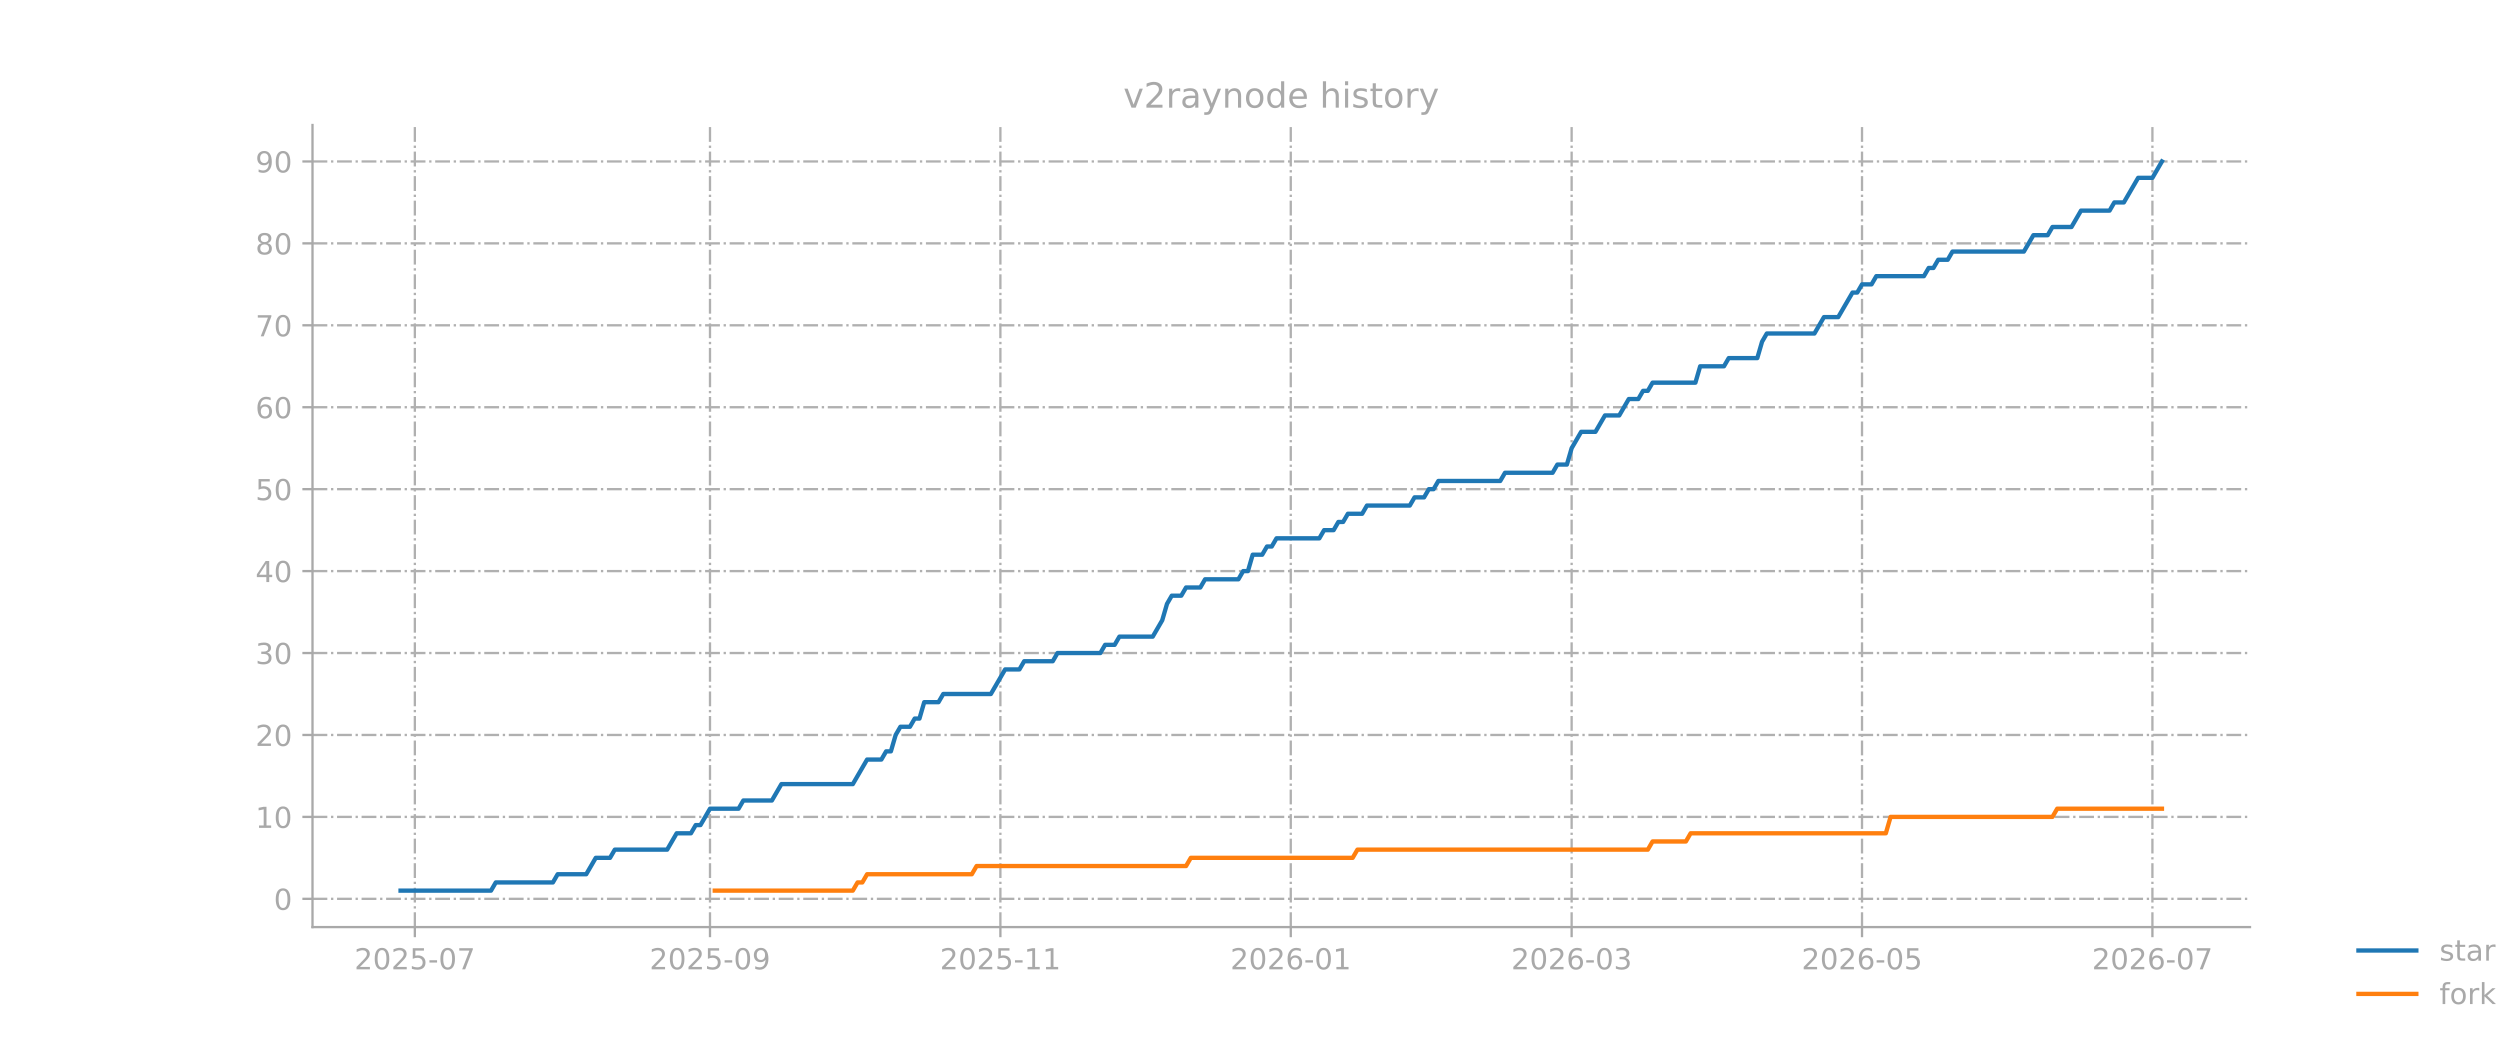
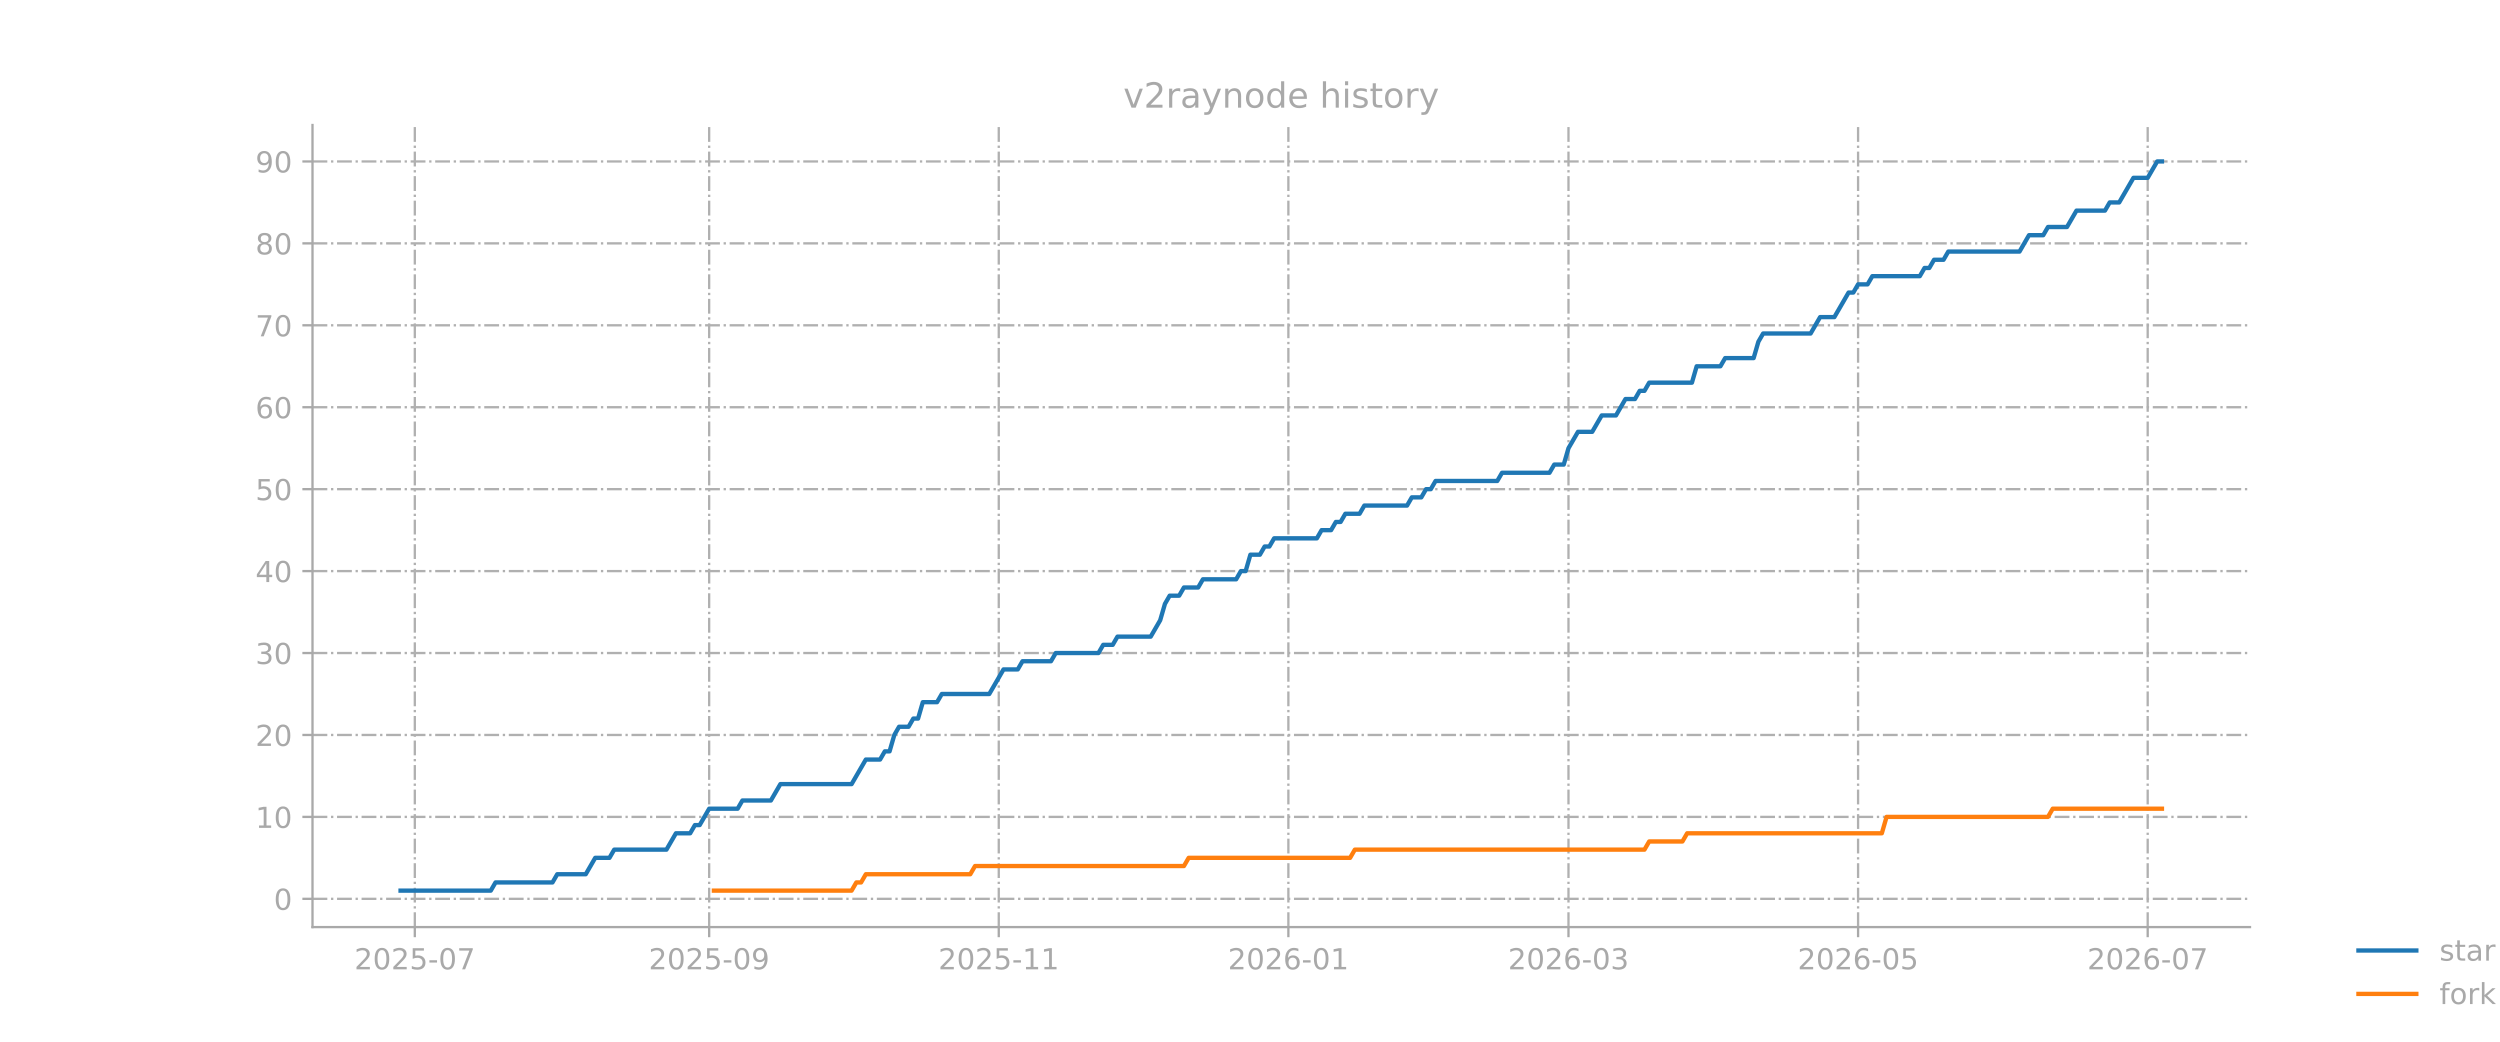
<svg xmlns="http://www.w3.org/2000/svg" xmlns:xlink="http://www.w3.org/1999/xlink" width="864pt" height="360pt" viewBox="0 0 864 360" version="1.1">
  <defs>
    <style type="text/css">*{stroke-linejoin: round; stroke-linecap: butt}</style>
  </defs>
  <g id="figure_1">
    <g id="patch_1">
      <path d="M 0 360  L 864 360  L 864 0  L 0 0  L 0 360  z " style="fill: none; opacity: 0" />
    </g>
    <g id="axes_1">
      <g id="patch_2">
        <path d="M 108 320.4  L 777.6 320.4  L 777.6 43.2  L 108 43.2  L 108 320.4  z " style="fill: none; opacity: 0" />
      </g>
      <g id="matplotlib.axis_1">
        <g id="xtick_1">
          <g id="line2d_1">
-             <path d="M 143.372 320.4  L 143.372 43.2  " clip-path="url(#p00c5640f47)" style="fill: none; stroke-dasharray: 5.12,1.28,0.8,1.28; stroke-dashoffset: 0; stroke: #b0b0b0; stroke-width: 0.8" />
+             <path d="M 143.359 320.4  L 143.359 43.2  " clip-path="url(#p271e83b45e)" style="fill: none; stroke-dasharray: 5.12,1.28,0.8,1.28; stroke-dashoffset: 0; stroke: #b0b0b0; stroke-width: 0.8" />
          </g>
          <g id="line2d_2">
            <defs>
-               <path id="mee9360e795" d="M 0 0  L 0 3.5  " style="stroke: #a9a9a9; stroke-width: 0.8" />
+               <path id="m7d1fbd710b" d="M 0 0  L 0 3.5  " style="stroke: #a9a9a9; stroke-width: 0.8" />
            </defs>
            <g>
-               <use xlink:href="#mee9360e795" x="143.372" y="320.4" style="fill: #a9a9a9; stroke: #a9a9a9; stroke-width: 0.8" />
+               <use xlink:href="#m7d1fbd710b" x="143.359" y="320.4" style="fill: #a9a9a9; stroke: #a9a9a9; stroke-width: 0.8" />
            </g>
          </g>
          <g id="text_1">
-             <g style="fill: #a9a9a9" transform="translate(122.4806 334.9977) scale(0.1 -0.1)">
+             <g style="fill: #a9a9a9" transform="translate(122.4673 334.9977) scale(0.1 -0.1)">
              <defs>
                <path id="DejaVuSans-15" d="M 1228 531  L 3431 531  L 3431 0  L 469 0  L 469 531  Q 828 903 1448 1529  Q 2069 2156 2228 2338  Q 2531 2678 2651 2914  Q 2772 3150 2772 3378  Q 2772 3750 2511 3984  Q 2250 4219 1831 4219  Q 1534 4219 1204 4116  Q 875 4013 500 3803  L 500 4441  Q 881 4594 1212 4672  Q 1544 4750 1819 4750  Q 2544 4750 2975 4387  Q 3406 4025 3406 3419  Q 3406 3131 3298 2873  Q 3191 2616 2906 2266  Q 2828 2175 2409 1742  Q 1991 1309 1228 531  z " transform="scale(0.015625)" />
                <path id="DejaVuSans-13" d="M 2034 4250  Q 1547 4250 1301 3770  Q 1056 3291 1056 2328  Q 1056 1369 1301 889  Q 1547 409 2034 409  Q 2525 409 2770 889  Q 3016 1369 3016 2328  Q 3016 3291 2770 3770  Q 2525 4250 2034 4250  z M 2034 4750  Q 2819 4750 3233 4129  Q 3647 3509 3647 2328  Q 3647 1150 3233 529  Q 2819 -91 2034 -91  Q 1250 -91 836 529  Q 422 1150 422 2328  Q 422 3509 836 4129  Q 1250 4750 2034 4750  z " transform="scale(0.015625)" />
                <path id="DejaVuSans-18" d="M 691 4666  L 3169 4666  L 3169 4134  L 1269 4134  L 1269 2991  Q 1406 3038 1543 3061  Q 1681 3084 1819 3084  Q 2600 3084 3056 2656  Q 3513 2228 3513 1497  Q 3513 744 3044 326  Q 2575 -91 1722 -91  Q 1428 -91 1123 -41  Q 819 9 494 109  L 494 744  Q 775 591 1075 516  Q 1375 441 1709 441  Q 2250 441 2565 725  Q 2881 1009 2881 1497  Q 2881 1984 2565 2268  Q 2250 2553 1709 2553  Q 1456 2553 1204 2497  Q 953 2441 691 2322  L 691 4666  z " transform="scale(0.015625)" />
                <path id="DejaVuSans-10" d="M 313 2009  L 1997 2009  L 1997 1497  L 313 1497  L 313 2009  z " transform="scale(0.015625)" />
                <path id="DejaVuSans-1a" d="M 525 4666  L 3525 4666  L 3525 4397  L 1831 0  L 1172 0  L 2766 4134  L 525 4134  L 525 4666  z " transform="scale(0.015625)" />
              </defs>
              <use xlink:href="#DejaVuSans-15" />
              <use xlink:href="#DejaVuSans-13" transform="translate(63.625 0)" />
              <use xlink:href="#DejaVuSans-15" transform="translate(127.25 0)" />
              <use xlink:href="#DejaVuSans-18" transform="translate(190.875 0)" />
              <use xlink:href="#DejaVuSans-10" transform="translate(254.5 0)" />
              <use xlink:href="#DejaVuSans-13" transform="translate(290.5781 0)" />
              <use xlink:href="#DejaVuSans-1a" transform="translate(354.2031 0)" />
            </g>
          </g>
        </g>
        <g id="xtick_2">
          <g id="line2d_3">
-             <path d="M 245.375 320.4  L 245.375 43.2  " clip-path="url(#p00c5640f47)" style="fill: none; stroke-dasharray: 5.12,1.28,0.8,1.28; stroke-dashoffset: 0; stroke: #b0b0b0; stroke-width: 0.8" />
+             <path d="M 245.087 320.4  L 245.087 43.2  " clip-path="url(#p271e83b45e)" style="fill: none; stroke-dasharray: 5.12,1.28,0.8,1.28; stroke-dashoffset: 0; stroke: #b0b0b0; stroke-width: 0.8" />
          </g>
          <g id="line2d_4">
            <g>
-               <use xlink:href="#mee9360e795" x="245.375" y="320.4" style="fill: #a9a9a9; stroke: #a9a9a9; stroke-width: 0.8" />
+               <use xlink:href="#m7d1fbd710b" x="245.087" y="320.4" style="fill: #a9a9a9; stroke: #a9a9a9; stroke-width: 0.8" />
            </g>
          </g>
          <g id="text_2">
-             <g style="fill: #a9a9a9" transform="translate(224.4835 334.9977) scale(0.1 -0.1)">
+             <g style="fill: #a9a9a9" transform="translate(224.1953 334.9977) scale(0.1 -0.1)">
              <defs>
                <path id="DejaVuSans-1c" d="M 703 97  L 703 672  Q 941 559 1184 500  Q 1428 441 1663 441  Q 2288 441 2617 861  Q 2947 1281 2994 2138  Q 2813 1869 2534 1725  Q 2256 1581 1919 1581  Q 1219 1581 811 2004  Q 403 2428 403 3163  Q 403 3881 828 4315  Q 1253 4750 1959 4750  Q 2769 4750 3195 4129  Q 3622 3509 3622 2328  Q 3622 1225 3098 567  Q 2575 -91 1691 -91  Q 1453 -91 1209 -44  Q 966 3 703 97  z M 1959 2075  Q 2384 2075 2632 2365  Q 2881 2656 2881 3163  Q 2881 3666 2632 3958  Q 2384 4250 1959 4250  Q 1534 4250 1286 3958  Q 1038 3666 1038 3163  Q 1038 2656 1286 2365  Q 1534 2075 1959 2075  z " transform="scale(0.015625)" />
              </defs>
              <use xlink:href="#DejaVuSans-15" />
              <use xlink:href="#DejaVuSans-13" transform="translate(63.625 0)" />
              <use xlink:href="#DejaVuSans-15" transform="translate(127.25 0)" />
              <use xlink:href="#DejaVuSans-18" transform="translate(190.875 0)" />
              <use xlink:href="#DejaVuSans-10" transform="translate(254.5 0)" />
              <use xlink:href="#DejaVuSans-13" transform="translate(290.5781 0)" />
              <use xlink:href="#DejaVuSans-1c" transform="translate(354.2031 0)" />
            </g>
          </g>
        </g>
        <g id="xtick_3">
          <g id="line2d_5">
-             <path d="M 345.733 320.4  L 345.733 43.2  " clip-path="url(#p00c5640f47)" style="fill: none; stroke-dasharray: 5.12,1.28,0.8,1.28; stroke-dashoffset: 0; stroke: #b0b0b0; stroke-width: 0.8" />
+             <path d="M 345.174 320.4  L 345.174 43.2  " clip-path="url(#p271e83b45e)" style="fill: none; stroke-dasharray: 5.12,1.28,0.8,1.28; stroke-dashoffset: 0; stroke: #b0b0b0; stroke-width: 0.8" />
          </g>
          <g id="line2d_6">
            <g>
-               <use xlink:href="#mee9360e795" x="345.733" y="320.4" style="fill: #a9a9a9; stroke: #a9a9a9; stroke-width: 0.8" />
+               <use xlink:href="#m7d1fbd710b" x="345.174" y="320.4" style="fill: #a9a9a9; stroke: #a9a9a9; stroke-width: 0.8" />
            </g>
          </g>
          <g id="text_3">
-             <g style="fill: #a9a9a9" transform="translate(324.8413 334.9977) scale(0.1 -0.1)">
+             <g style="fill: #a9a9a9" transform="translate(324.2825 334.9977) scale(0.1 -0.1)">
              <defs>
                <path id="DejaVuSans-14" d="M 794 531  L 1825 531  L 1825 4091  L 703 3866  L 703 4441  L 1819 4666  L 2450 4666  L 2450 531  L 3481 531  L 3481 0  L 794 0  L 794 531  z " transform="scale(0.015625)" />
              </defs>
              <use xlink:href="#DejaVuSans-15" />
              <use xlink:href="#DejaVuSans-13" transform="translate(63.625 0)" />
              <use xlink:href="#DejaVuSans-15" transform="translate(127.25 0)" />
              <use xlink:href="#DejaVuSans-18" transform="translate(190.875 0)" />
              <use xlink:href="#DejaVuSans-10" transform="translate(254.5 0)" />
              <use xlink:href="#DejaVuSans-14" transform="translate(290.5781 0)" />
              <use xlink:href="#DejaVuSans-14" transform="translate(354.2031 0)" />
            </g>
          </g>
        </g>
        <g id="xtick_4">
          <g id="line2d_7">
-             <path d="M 446.09 320.4  L 446.09 43.2  " clip-path="url(#p00c5640f47)" style="fill: none; stroke-dasharray: 5.12,1.28,0.8,1.28; stroke-dashoffset: 0; stroke: #b0b0b0; stroke-width: 0.8" />
+             <path d="M 445.261 320.4  L 445.261 43.2  " clip-path="url(#p271e83b45e)" style="fill: none; stroke-dasharray: 5.12,1.28,0.8,1.28; stroke-dashoffset: 0; stroke: #b0b0b0; stroke-width: 0.8" />
          </g>
          <g id="line2d_8">
            <g>
-               <use xlink:href="#mee9360e795" x="446.09" y="320.4" style="fill: #a9a9a9; stroke: #a9a9a9; stroke-width: 0.8" />
+               <use xlink:href="#m7d1fbd710b" x="445.261" y="320.4" style="fill: #a9a9a9; stroke: #a9a9a9; stroke-width: 0.8" />
            </g>
          </g>
          <g id="text_4">
-             <g style="fill: #a9a9a9" transform="translate(425.199 334.9977) scale(0.1 -0.1)">
+             <g style="fill: #a9a9a9" transform="translate(424.3698 334.9977) scale(0.1 -0.1)">
              <defs>
                <path id="DejaVuSans-19" d="M 2113 2584  Q 1688 2584 1439 2293  Q 1191 2003 1191 1497  Q 1191 994 1439 701  Q 1688 409 2113 409  Q 2538 409 2786 701  Q 3034 994 3034 1497  Q 3034 2003 2786 2293  Q 2538 2584 2113 2584  z M 3366 4563  L 3366 3988  Q 3128 4100 2886 4159  Q 2644 4219 2406 4219  Q 1781 4219 1451 3797  Q 1122 3375 1075 2522  Q 1259 2794 1537 2939  Q 1816 3084 2150 3084  Q 2853 3084 3261 2657  Q 3669 2231 3669 1497  Q 3669 778 3244 343  Q 2819 -91 2113 -91  Q 1303 -91 875 529  Q 447 1150 447 2328  Q 447 3434 972 4092  Q 1497 4750 2381 4750  Q 2619 4750 2861 4703  Q 3103 4656 3366 4563  z " transform="scale(0.015625)" />
              </defs>
              <use xlink:href="#DejaVuSans-15" />
              <use xlink:href="#DejaVuSans-13" transform="translate(63.625 0)" />
              <use xlink:href="#DejaVuSans-15" transform="translate(127.25 0)" />
              <use xlink:href="#DejaVuSans-19" transform="translate(190.875 0)" />
              <use xlink:href="#DejaVuSans-10" transform="translate(254.5 0)" />
              <use xlink:href="#DejaVuSans-13" transform="translate(290.5781 0)" />
              <use xlink:href="#DejaVuSans-14" transform="translate(354.2031 0)" />
            </g>
          </g>
        </g>
        <g id="xtick_5">
          <g id="line2d_9">
-             <path d="M 543.158 320.4  L 543.158 43.2  " clip-path="url(#p00c5640f47)" style="fill: none; stroke-dasharray: 5.12,1.28,0.8,1.28; stroke-dashoffset: 0; stroke: #b0b0b0; stroke-width: 0.8" />
+             <path d="M 542.067 320.4  L 542.067 43.2  " clip-path="url(#p271e83b45e)" style="fill: none; stroke-dasharray: 5.12,1.28,0.8,1.28; stroke-dashoffset: 0; stroke: #b0b0b0; stroke-width: 0.8" />
          </g>
          <g id="line2d_10">
            <g>
-               <use xlink:href="#mee9360e795" x="543.158" y="320.4" style="fill: #a9a9a9; stroke: #a9a9a9; stroke-width: 0.8" />
+               <use xlink:href="#m7d1fbd710b" x="542.067" y="320.4" style="fill: #a9a9a9; stroke: #a9a9a9; stroke-width: 0.8" />
            </g>
          </g>
          <g id="text_5">
-             <g style="fill: #a9a9a9" transform="translate(522.2663 334.9977) scale(0.1 -0.1)">
+             <g style="fill: #a9a9a9" transform="translate(521.1754 334.9977) scale(0.1 -0.1)">
              <defs>
                <path id="DejaVuSans-16" d="M 2597 2516  Q 3050 2419 3304 2112  Q 3559 1806 3559 1356  Q 3559 666 3084 287  Q 2609 -91 1734 -91  Q 1441 -91 1130 -33  Q 819 25 488 141  L 488 750  Q 750 597 1062 519  Q 1375 441 1716 441  Q 2309 441 2620 675  Q 2931 909 2931 1356  Q 2931 1769 2642 2001  Q 2353 2234 1838 2234  L 1294 2234  L 1294 2753  L 1863 2753  Q 2328 2753 2575 2939  Q 2822 3125 2822 3475  Q 2822 3834 2567 4026  Q 2313 4219 1838 4219  Q 1578 4219 1281 4162  Q 984 4106 628 3988  L 628 4550  Q 988 4650 1302 4700  Q 1616 4750 1894 4750  Q 2613 4750 3031 4423  Q 3450 4097 3450 3541  Q 3450 3153 3228 2886  Q 3006 2619 2597 2516  z " transform="scale(0.015625)" />
              </defs>
              <use xlink:href="#DejaVuSans-15" />
              <use xlink:href="#DejaVuSans-13" transform="translate(63.625 0)" />
              <use xlink:href="#DejaVuSans-15" transform="translate(127.25 0)" />
              <use xlink:href="#DejaVuSans-19" transform="translate(190.875 0)" />
              <use xlink:href="#DejaVuSans-10" transform="translate(254.5 0)" />
              <use xlink:href="#DejaVuSans-13" transform="translate(290.5781 0)" />
              <use xlink:href="#DejaVuSans-16" transform="translate(354.2031 0)" />
            </g>
          </g>
        </g>
        <g id="xtick_6">
          <g id="line2d_11">
-             <path d="M 643.515 320.4  L 643.515 43.2  " clip-path="url(#p00c5640f47)" style="fill: none; stroke-dasharray: 5.12,1.28,0.8,1.28; stroke-dashoffset: 0; stroke: #b0b0b0; stroke-width: 0.8" />
+             <path d="M 642.154 320.4  L 642.154 43.2  " clip-path="url(#p271e83b45e)" style="fill: none; stroke-dasharray: 5.12,1.28,0.8,1.28; stroke-dashoffset: 0; stroke: #b0b0b0; stroke-width: 0.8" />
          </g>
          <g id="line2d_12">
            <g>
-               <use xlink:href="#mee9360e795" x="643.515" y="320.4" style="fill: #a9a9a9; stroke: #a9a9a9; stroke-width: 0.8" />
+               <use xlink:href="#m7d1fbd710b" x="642.154" y="320.4" style="fill: #a9a9a9; stroke: #a9a9a9; stroke-width: 0.8" />
            </g>
          </g>
          <g id="text_6">
-             <g style="fill: #a9a9a9" transform="translate(622.6241 334.9977) scale(0.1 -0.1)">
+             <g style="fill: #a9a9a9" transform="translate(621.2627 334.9977) scale(0.1 -0.1)">
              <use xlink:href="#DejaVuSans-15" />
              <use xlink:href="#DejaVuSans-13" transform="translate(63.625 0)" />
              <use xlink:href="#DejaVuSans-15" transform="translate(127.25 0)" />
              <use xlink:href="#DejaVuSans-19" transform="translate(190.875 0)" />
              <use xlink:href="#DejaVuSans-10" transform="translate(254.5 0)" />
              <use xlink:href="#DejaVuSans-13" transform="translate(290.5781 0)" />
              <use xlink:href="#DejaVuSans-18" transform="translate(354.2031 0)" />
            </g>
          </g>
        </g>
        <g id="xtick_7">
          <g id="line2d_13">
-             <path d="M 743.873 320.4  L 743.873 43.2  " clip-path="url(#p00c5640f47)" style="fill: none; stroke-dasharray: 5.12,1.28,0.8,1.28; stroke-dashoffset: 0; stroke: #b0b0b0; stroke-width: 0.8" />
+             <path d="M 742.241 320.4  L 742.241 43.2  " clip-path="url(#p271e83b45e)" style="fill: none; stroke-dasharray: 5.12,1.28,0.8,1.28; stroke-dashoffset: 0; stroke: #b0b0b0; stroke-width: 0.8" />
          </g>
          <g id="line2d_14">
            <g>
-               <use xlink:href="#mee9360e795" x="743.873" y="320.4" style="fill: #a9a9a9; stroke: #a9a9a9; stroke-width: 0.8" />
+               <use xlink:href="#m7d1fbd710b" x="742.241" y="320.4" style="fill: #a9a9a9; stroke: #a9a9a9; stroke-width: 0.8" />
            </g>
          </g>
          <g id="text_7">
-             <g style="fill: #a9a9a9" transform="translate(722.9818 334.9977) scale(0.1 -0.1)">
+             <g style="fill: #a9a9a9" transform="translate(721.3499 334.9977) scale(0.1 -0.1)">
              <use xlink:href="#DejaVuSans-15" />
              <use xlink:href="#DejaVuSans-13" transform="translate(63.625 0)" />
              <use xlink:href="#DejaVuSans-15" transform="translate(127.25 0)" />
              <use xlink:href="#DejaVuSans-19" transform="translate(190.875 0)" />
              <use xlink:href="#DejaVuSans-10" transform="translate(254.5 0)" />
              <use xlink:href="#DejaVuSans-13" transform="translate(290.5781 0)" />
              <use xlink:href="#DejaVuSans-1a" transform="translate(354.2031 0)" />
            </g>
          </g>
        </g>
      </g>
      <g id="matplotlib.axis_2">
        <g id="ytick_1">
          <g id="line2d_15">
-             <path d="M 108 310.631  L 777.6 310.631  " clip-path="url(#p00c5640f47)" style="fill: none; stroke-dasharray: 5.12,1.28,0.8,1.28; stroke-dashoffset: 0; stroke: #b0b0b0; stroke-width: 0.8" />
+             <path d="M 108 310.631  L 777.6 310.631  " clip-path="url(#p271e83b45e)" style="fill: none; stroke-dasharray: 5.12,1.28,0.8,1.28; stroke-dashoffset: 0; stroke: #b0b0b0; stroke-width: 0.8" />
          </g>
          <g id="line2d_16">
            <defs>
-               <path id="mce34201a69" d="M 0 0  L -3.5 0  " style="stroke: #a9a9a9; stroke-width: 0.8" />
+               <path id="mff128dea91" d="M 0 0  L -3.5 0  " style="stroke: #a9a9a9; stroke-width: 0.8" />
            </defs>
            <g>
-               <use xlink:href="#mce34201a69" x="108" y="310.631" style="fill: #a9a9a9; stroke: #a9a9a9; stroke-width: 0.8" />
+               <use xlink:href="#mff128dea91" x="108" y="310.631" style="fill: #a9a9a9; stroke: #a9a9a9; stroke-width: 0.8" />
            </g>
          </g>
          <g id="text_8">
            <g style="fill: #a9a9a9" transform="translate(94.6375 314.4303) scale(0.1 -0.1)">
              <use xlink:href="#DejaVuSans-13" />
            </g>
          </g>
        </g>
        <g id="ytick_2">
          <g id="line2d_17">
-             <path d="M 108 282.317  L 777.6 282.317  " clip-path="url(#p00c5640f47)" style="fill: none; stroke-dasharray: 5.12,1.28,0.8,1.28; stroke-dashoffset: 0; stroke: #b0b0b0; stroke-width: 0.8" />
+             <path d="M 108 282.317  L 777.6 282.317  " clip-path="url(#p271e83b45e)" style="fill: none; stroke-dasharray: 5.12,1.28,0.8,1.28; stroke-dashoffset: 0; stroke: #b0b0b0; stroke-width: 0.8" />
          </g>
          <g id="line2d_18">
            <g>
-               <use xlink:href="#mce34201a69" x="108" y="282.317" style="fill: #a9a9a9; stroke: #a9a9a9; stroke-width: 0.8" />
+               <use xlink:href="#mff128dea91" x="108" y="282.317" style="fill: #a9a9a9; stroke: #a9a9a9; stroke-width: 0.8" />
            </g>
          </g>
          <g id="text_9">
            <g style="fill: #a9a9a9" transform="translate(88.275 286.1157) scale(0.1 -0.1)">
              <use xlink:href="#DejaVuSans-14" />
              <use xlink:href="#DejaVuSans-13" transform="translate(63.625 0)" />
            </g>
          </g>
        </g>
        <g id="ytick_3">
          <g id="line2d_19">
-             <path d="M 108 254.002  L 777.6 254.002  " clip-path="url(#p00c5640f47)" style="fill: none; stroke-dasharray: 5.12,1.28,0.8,1.28; stroke-dashoffset: 0; stroke: #b0b0b0; stroke-width: 0.8" />
+             <path d="M 108 254.002  L 777.6 254.002  " clip-path="url(#p271e83b45e)" style="fill: none; stroke-dasharray: 5.12,1.28,0.8,1.28; stroke-dashoffset: 0; stroke: #b0b0b0; stroke-width: 0.8" />
          </g>
          <g id="line2d_20">
            <g>
-               <use xlink:href="#mce34201a69" x="108" y="254.002" style="fill: #a9a9a9; stroke: #a9a9a9; stroke-width: 0.8" />
+               <use xlink:href="#mff128dea91" x="108" y="254.002" style="fill: #a9a9a9; stroke: #a9a9a9; stroke-width: 0.8" />
            </g>
          </g>
          <g id="text_10">
            <g style="fill: #a9a9a9" transform="translate(88.275 257.8011) scale(0.1 -0.1)">
              <use xlink:href="#DejaVuSans-15" />
              <use xlink:href="#DejaVuSans-13" transform="translate(63.625 0)" />
            </g>
          </g>
        </g>
        <g id="ytick_4">
          <g id="line2d_21">
-             <path d="M 108 225.688  L 777.6 225.688  " clip-path="url(#p00c5640f47)" style="fill: none; stroke-dasharray: 5.12,1.28,0.8,1.28; stroke-dashoffset: 0; stroke: #b0b0b0; stroke-width: 0.8" />
+             <path d="M 108 225.688  L 777.6 225.688  " clip-path="url(#p271e83b45e)" style="fill: none; stroke-dasharray: 5.12,1.28,0.8,1.28; stroke-dashoffset: 0; stroke: #b0b0b0; stroke-width: 0.8" />
          </g>
          <g id="line2d_22">
            <g>
-               <use xlink:href="#mce34201a69" x="108" y="225.688" style="fill: #a9a9a9; stroke: #a9a9a9; stroke-width: 0.8" />
+               <use xlink:href="#mff128dea91" x="108" y="225.688" style="fill: #a9a9a9; stroke: #a9a9a9; stroke-width: 0.8" />
            </g>
          </g>
          <g id="text_11">
            <g style="fill: #a9a9a9" transform="translate(88.275 229.4865) scale(0.1 -0.1)">
              <use xlink:href="#DejaVuSans-16" />
              <use xlink:href="#DejaVuSans-13" transform="translate(63.625 0)" />
            </g>
          </g>
        </g>
        <g id="ytick_5">
          <g id="line2d_23">
-             <path d="M 108 197.373  L 777.6 197.373  " clip-path="url(#p00c5640f47)" style="fill: none; stroke-dasharray: 5.12,1.28,0.8,1.28; stroke-dashoffset: 0; stroke: #b0b0b0; stroke-width: 0.8" />
+             <path d="M 108 197.373  L 777.6 197.373  " clip-path="url(#p271e83b45e)" style="fill: none; stroke-dasharray: 5.12,1.28,0.8,1.28; stroke-dashoffset: 0; stroke: #b0b0b0; stroke-width: 0.8" />
          </g>
          <g id="line2d_24">
            <g>
-               <use xlink:href="#mce34201a69" x="108" y="197.373" style="fill: #a9a9a9; stroke: #a9a9a9; stroke-width: 0.8" />
+               <use xlink:href="#mff128dea91" x="108" y="197.373" style="fill: #a9a9a9; stroke: #a9a9a9; stroke-width: 0.8" />
            </g>
          </g>
          <g id="text_12">
            <g style="fill: #a9a9a9" transform="translate(88.275 201.1719) scale(0.1 -0.1)">
              <defs>
                <path id="DejaVuSans-17" d="M 2419 4116  L 825 1625  L 2419 1625  L 2419 4116  z M 2253 4666  L 3047 4666  L 3047 1625  L 3713 1625  L 3713 1100  L 3047 1100  L 3047 0  L 2419 0  L 2419 1100  L 313 1100  L 313 1709  L 2253 4666  z " transform="scale(0.015625)" />
              </defs>
              <use xlink:href="#DejaVuSans-17" />
              <use xlink:href="#DejaVuSans-13" transform="translate(63.625 0)" />
            </g>
          </g>
        </g>
        <g id="ytick_6">
          <g id="line2d_25">
-             <path d="M 108 169.058  L 777.6 169.058  " clip-path="url(#p00c5640f47)" style="fill: none; stroke-dasharray: 5.12,1.28,0.8,1.28; stroke-dashoffset: 0; stroke: #b0b0b0; stroke-width: 0.8" />
+             <path d="M 108 169.058  L 777.6 169.058  " clip-path="url(#p271e83b45e)" style="fill: none; stroke-dasharray: 5.12,1.28,0.8,1.28; stroke-dashoffset: 0; stroke: #b0b0b0; stroke-width: 0.8" />
          </g>
          <g id="line2d_26">
            <g>
-               <use xlink:href="#mce34201a69" x="108" y="169.058" style="fill: #a9a9a9; stroke: #a9a9a9; stroke-width: 0.8" />
+               <use xlink:href="#mff128dea91" x="108" y="169.058" style="fill: #a9a9a9; stroke: #a9a9a9; stroke-width: 0.8" />
            </g>
          </g>
          <g id="text_13">
            <g style="fill: #a9a9a9" transform="translate(88.275 172.8573) scale(0.1 -0.1)">
              <use xlink:href="#DejaVuSans-18" />
              <use xlink:href="#DejaVuSans-13" transform="translate(63.625 0)" />
            </g>
          </g>
        </g>
        <g id="ytick_7">
          <g id="line2d_27">
-             <path d="M 108 140.744  L 777.6 140.744  " clip-path="url(#p00c5640f47)" style="fill: none; stroke-dasharray: 5.12,1.28,0.8,1.28; stroke-dashoffset: 0; stroke: #b0b0b0; stroke-width: 0.8" />
+             <path d="M 108 140.744  L 777.6 140.744  " clip-path="url(#p271e83b45e)" style="fill: none; stroke-dasharray: 5.12,1.28,0.8,1.28; stroke-dashoffset: 0; stroke: #b0b0b0; stroke-width: 0.8" />
          </g>
          <g id="line2d_28">
            <g>
-               <use xlink:href="#mce34201a69" x="108" y="140.744" style="fill: #a9a9a9; stroke: #a9a9a9; stroke-width: 0.8" />
+               <use xlink:href="#mff128dea91" x="108" y="140.744" style="fill: #a9a9a9; stroke: #a9a9a9; stroke-width: 0.8" />
            </g>
          </g>
          <g id="text_14">
            <g style="fill: #a9a9a9" transform="translate(88.275 144.5426) scale(0.1 -0.1)">
              <use xlink:href="#DejaVuSans-19" />
              <use xlink:href="#DejaVuSans-13" transform="translate(63.625 0)" />
            </g>
          </g>
        </g>
        <g id="ytick_8">
          <g id="line2d_29">
-             <path d="M 108 112.429  L 777.6 112.429  " clip-path="url(#p00c5640f47)" style="fill: none; stroke-dasharray: 5.12,1.28,0.8,1.28; stroke-dashoffset: 0; stroke: #b0b0b0; stroke-width: 0.8" />
+             <path d="M 108 112.429  L 777.6 112.429  " clip-path="url(#p271e83b45e)" style="fill: none; stroke-dasharray: 5.12,1.28,0.8,1.28; stroke-dashoffset: 0; stroke: #b0b0b0; stroke-width: 0.8" />
          </g>
          <g id="line2d_30">
            <g>
-               <use xlink:href="#mce34201a69" x="108" y="112.429" style="fill: #a9a9a9; stroke: #a9a9a9; stroke-width: 0.8" />
+               <use xlink:href="#mff128dea91" x="108" y="112.429" style="fill: #a9a9a9; stroke: #a9a9a9; stroke-width: 0.8" />
            </g>
          </g>
          <g id="text_15">
            <g style="fill: #a9a9a9" transform="translate(88.275 116.228) scale(0.1 -0.1)">
              <use xlink:href="#DejaVuSans-1a" />
              <use xlink:href="#DejaVuSans-13" transform="translate(63.625 0)" />
            </g>
          </g>
        </g>
        <g id="ytick_9">
          <g id="line2d_31">
-             <path d="M 108 84.115  L 777.6 84.115  " clip-path="url(#p00c5640f47)" style="fill: none; stroke-dasharray: 5.12,1.28,0.8,1.28; stroke-dashoffset: 0; stroke: #b0b0b0; stroke-width: 0.8" />
+             <path d="M 108 84.115  L 777.6 84.115  " clip-path="url(#p271e83b45e)" style="fill: none; stroke-dasharray: 5.12,1.28,0.8,1.28; stroke-dashoffset: 0; stroke: #b0b0b0; stroke-width: 0.8" />
          </g>
          <g id="line2d_32">
            <g>
-               <use xlink:href="#mce34201a69" x="108" y="84.115" style="fill: #a9a9a9; stroke: #a9a9a9; stroke-width: 0.8" />
+               <use xlink:href="#mff128dea91" x="108" y="84.115" style="fill: #a9a9a9; stroke: #a9a9a9; stroke-width: 0.8" />
            </g>
          </g>
          <g id="text_16">
            <g style="fill: #a9a9a9" transform="translate(88.275 87.91344) scale(0.1 -0.1)">
              <defs>
                <path id="DejaVuSans-1b" d="M 2034 2216  Q 1584 2216 1326 1975  Q 1069 1734 1069 1313  Q 1069 891 1326 650  Q 1584 409 2034 409  Q 2484 409 2743 651  Q 3003 894 3003 1313  Q 3003 1734 2745 1975  Q 2488 2216 2034 2216  z M 1403 2484  Q 997 2584 770 2862  Q 544 3141 544 3541  Q 544 4100 942 4425  Q 1341 4750 2034 4750  Q 2731 4750 3128 4425  Q 3525 4100 3525 3541  Q 3525 3141 3298 2862  Q 3072 2584 2669 2484  Q 3125 2378 3379 2068  Q 3634 1759 3634 1313  Q 3634 634 3220 271  Q 2806 -91 2034 -91  Q 1263 -91 848 271  Q 434 634 434 1313  Q 434 1759 690 2068  Q 947 2378 1403 2484  z M 1172 3481  Q 1172 3119 1398 2916  Q 1625 2713 2034 2713  Q 2441 2713 2670 2916  Q 2900 3119 2900 3481  Q 2900 3844 2670 4047  Q 2441 4250 2034 4250  Q 1625 4250 1398 4047  Q 1172 3844 1172 3481  z " transform="scale(0.015625)" />
              </defs>
              <use xlink:href="#DejaVuSans-1b" />
              <use xlink:href="#DejaVuSans-13" transform="translate(63.625 0)" />
            </g>
          </g>
        </g>
        <g id="ytick_10">
          <g id="line2d_33">
-             <path d="M 108 55.8  L 777.6 55.8  " clip-path="url(#p00c5640f47)" style="fill: none; stroke-dasharray: 5.12,1.28,0.8,1.28; stroke-dashoffset: 0; stroke: #b0b0b0; stroke-width: 0.8" />
+             <path d="M 108 55.8  L 777.6 55.8  " clip-path="url(#p271e83b45e)" style="fill: none; stroke-dasharray: 5.12,1.28,0.8,1.28; stroke-dashoffset: 0; stroke: #b0b0b0; stroke-width: 0.8" />
          </g>
          <g id="line2d_34">
            <g>
-               <use xlink:href="#mce34201a69" x="108" y="55.8" style="fill: #a9a9a9; stroke: #a9a9a9; stroke-width: 0.8" />
+               <use xlink:href="#mff128dea91" x="108" y="55.8" style="fill: #a9a9a9; stroke: #a9a9a9; stroke-width: 0.8" />
            </g>
          </g>
          <g id="text_17">
            <g style="fill: #a9a9a9" transform="translate(88.275 59.59883) scale(0.1 -0.1)">
              <use xlink:href="#DejaVuSans-1c" />
              <use xlink:href="#DejaVuSans-13" transform="translate(63.625 0)" />
            </g>
          </g>
        </g>
      </g>
      <g id="line2d_35">
-         <path d="M 138.436 307.8  L 169.695 307.8  L 171.341 304.969  L 191.083 304.969  L 192.728 302.137  L 202.6 302.137  L 205.89 296.474  L 210.826 296.474  L 212.471 293.643  L 230.568 293.643  L 233.858 287.98  L 238.794 287.98  L 240.439 285.148  L 242.085 285.148  L 245.375 279.485  L 255.246 279.485  L 256.891 276.654  L 266.763 276.654  L 270.053 270.991  L 294.731 270.991  L 299.667 262.497  L 304.602 262.497  L 306.248 259.665  L 307.893 259.665  L 309.538 254.002  L 311.183 251.171  L 314.474 251.171  L 316.119 248.339  L 317.764 248.339  L 319.409 242.676  L 324.345 242.676  L 325.99 239.845  L 342.442 239.845  L 347.378 231.351  L 352.314 231.351  L 353.959 228.519  L 363.83 228.519  L 365.475 225.688  L 380.282 225.688  L 381.927 222.856  L 385.218 222.856  L 386.863 220.025  L 398.379 220.025  L 401.67 214.362  L 403.315 208.699  L 404.96 205.867  L 408.251 205.867  L 409.896 203.036  L 414.831 203.036  L 416.477 200.204  L 427.993 200.204  L 429.638 197.373  L 431.284 197.373  L 432.929 191.71  L 436.219 191.71  L 437.864 188.879  L 439.51 188.879  L 441.155 186.047  L 455.962 186.047  L 457.607 183.216  L 460.897 183.216  L 462.543 180.384  L 464.188 180.384  L 465.833 177.553  L 470.769 177.553  L 472.414 174.721  L 487.221 174.721  L 488.866 171.89  L 492.156 171.89  L 493.801 169.058  L 495.447 169.058  L 497.092 166.227  L 518.48 166.227  L 520.125 163.396  L 536.577 163.396  L 538.222 160.564  L 541.513 160.564  L 543.158 154.901  L 546.448 149.238  L 551.384 149.238  L 554.674 143.575  L 559.61 143.575  L 562.9 137.912  L 566.191 137.912  L 567.836 135.081  L 569.481 135.081  L 571.126 132.249  L 585.933 132.249  L 587.578 126.587  L 595.804 126.587  L 597.45 123.755  L 607.321 123.755  L 608.966 118.092  L 610.611 115.261  L 627.063 115.261  L 630.354 109.598  L 635.289 109.598  L 640.225 101.103  L 641.87 101.103  L 643.515 98.272  L 646.806 98.272  L 648.451 95.44  L 664.903 95.44  L 666.548 92.609  L 668.194 92.609  L 669.839 89.778  L 673.129 89.778  L 674.774 86.946  L 699.453 86.946  L 702.743 81.283  L 707.679 81.283  L 709.324 78.452  L 715.905 78.452  L 719.195 72.789  L 729.066 72.789  L 730.712 69.957  L 734.002 69.957  L 738.938 61.463  L 743.873 61.463  L 747.164 55.8  L 747.164 55.8  " clip-path="url(#p00c5640f47)" style="fill: none; stroke: #1f77b4; stroke-width: 1.5; stroke-linecap: square" />
+         <path d="M 138.436 307.8  L 169.611 307.8  L 171.252 304.969  L 190.941 304.969  L 192.582 302.137  L 202.427 302.137  L 205.708 296.474  L 210.63 296.474  L 212.271 293.643  L 230.32 293.643  L 233.601 287.98  L 238.524 287.98  L 240.164 285.148  L 241.805 285.148  L 245.087 279.485  L 254.931 279.485  L 256.572 276.654  L 266.417 276.654  L 269.698 270.991  L 294.31 270.991  L 299.232 262.497  L 304.155 262.497  L 305.795 259.665  L 307.436 259.665  L 309.077 254.002  L 310.718 251.171  L 313.999 251.171  L 315.64 248.339  L 317.281 248.339  L 318.922 242.676  L 323.844 242.676  L 325.485 239.845  L 341.892 239.845  L 346.815 231.351  L 351.737 231.351  L 353.378 228.519  L 363.222 228.519  L 364.863 225.688  L 379.63 225.688  L 381.271 222.856  L 384.553 222.856  L 386.193 220.025  L 397.679 220.025  L 400.96 214.362  L 402.601 208.699  L 404.242 205.867  L 407.523 205.867  L 409.164 203.036  L 414.086 203.036  L 415.727 200.204  L 427.213 200.204  L 428.853 197.373  L 430.494 197.373  L 432.135 191.71  L 435.417 191.71  L 437.057 188.879  L 438.698 188.879  L 440.339 186.047  L 455.106 186.047  L 456.747 183.216  L 460.028 183.216  L 461.669 180.384  L 463.31 180.384  L 464.95 177.553  L 469.873 177.553  L 471.514 174.721  L 486.281 174.721  L 487.921 171.89  L 491.203 171.89  L 492.844 169.058  L 494.484 169.058  L 496.125 166.227  L 517.455 166.227  L 519.096 163.396  L 535.504 163.396  L 537.145 160.564  L 540.426 160.564  L 542.067 154.901  L 545.348 149.238  L 550.271 149.238  L 553.552 143.575  L 558.475 143.575  L 561.756 137.912  L 565.038 137.912  L 566.678 135.081  L 568.319 135.081  L 569.96 132.249  L 584.727 132.249  L 586.368 126.587  L 594.572 126.587  L 596.212 123.755  L 606.057 123.755  L 607.698 118.092  L 609.339 115.261  L 625.746 115.261  L 629.028 109.598  L 633.95 109.598  L 638.873 101.103  L 640.513 101.103  L 642.154 98.272  L 645.436 98.272  L 647.076 95.44  L 663.484 95.44  L 665.125 92.609  L 666.766 92.609  L 668.406 89.778  L 671.688 89.778  L 673.329 86.946  L 697.94 86.946  L 701.222 81.283  L 706.144 81.283  L 707.785 78.452  L 714.348 78.452  L 717.63 72.789  L 727.474 72.789  L 729.115 69.957  L 732.397 69.957  L 737.319 61.463  L 742.241 61.463  L 745.523 55.8  L 747.164 55.8  L 747.164 55.8  " clip-path="url(#p271e83b45e)" style="fill: none; stroke: #1f77b4; stroke-width: 1.5; stroke-linecap: square" />
      </g>
      <g id="line2d_36">
-         <path d="M 247.02 307.8  L 294.731 307.8  L 296.376 304.969  L 298.022 304.969  L 299.667 302.137  L 335.861 302.137  L 337.507 299.306  L 409.896 299.306  L 411.541 296.474  L 467.478 296.474  L 469.123 293.643  L 569.481 293.643  L 571.126 290.811  L 582.643 290.811  L 584.288 287.98  L 651.742 287.98  L 653.387 282.317  L 709.324 282.317  L 710.969 279.485  L 747.164 279.485  L 747.164 279.485  " clip-path="url(#p00c5640f47)" style="fill: none; stroke: #ff7f0e; stroke-width: 1.5; stroke-linecap: square" />
+         <path d="M 246.727 307.8  L 294.31 307.8  L 295.951 304.969  L 297.591 304.969  L 299.232 302.137  L 335.329 302.137  L 336.97 299.306  L 409.164 299.306  L 410.805 296.474  L 466.591 296.474  L 468.232 293.643  L 568.319 293.643  L 569.96 290.811  L 581.445 290.811  L 583.086 287.98  L 650.358 287.98  L 651.999 282.317  L 707.785 282.317  L 709.426 279.485  L 747.164 279.485  L 747.164 279.485  " clip-path="url(#p271e83b45e)" style="fill: none; stroke: #ff7f0e; stroke-width: 1.5; stroke-linecap: square" />
      </g>
      <g id="patch_3">
        <path d="M 108 320.4  L 108 43.2  " style="fill: none; stroke: #a9a9a9; stroke-width: 0.8; stroke-linejoin: miter; stroke-linecap: square" />
      </g>
      <g id="patch_4">
        <path d="M 777.6 320.4  L 777.6 43.2  " style="fill: none" />
      </g>
      <g id="patch_5">
        <path d="M 108 320.4  L 777.6 320.4  " style="fill: none; stroke: #a9a9a9; stroke-width: 0.8; stroke-linejoin: miter; stroke-linecap: square" />
      </g>
      <g id="patch_6">
        <path d="M 108 43.2  L 777.6 43.2  " style="fill: none" />
      </g>
      <g id="text_18">
        <g style="fill: #a9a9a9" transform="translate(388.2188 37.2) scale(0.12 -0.12)">
          <defs>
            <path id="DejaVuSans-59" d="M 191 3500  L 800 3500  L 1894 563  L 2988 3500  L 3597 3500  L 2284 0  L 1503 0  L 191 3500  z " transform="scale(0.015625)" />
            <path id="DejaVuSans-55" d="M 2631 2963  Q 2534 3019 2420 3045  Q 2306 3072 2169 3072  Q 1681 3072 1420 2755  Q 1159 2438 1159 1844  L 1159 0  L 581 0  L 581 3500  L 1159 3500  L 1159 2956  Q 1341 3275 1631 3429  Q 1922 3584 2338 3584  Q 2397 3584 2469 3576  Q 2541 3569 2628 3553  L 2631 2963  z " transform="scale(0.015625)" />
            <path id="DejaVuSans-44" d="M 2194 1759  Q 1497 1759 1228 1600  Q 959 1441 959 1056  Q 959 750 1161 570  Q 1363 391 1709 391  Q 2188 391 2477 730  Q 2766 1069 2766 1631  L 2766 1759  L 2194 1759  z M 3341 1997  L 3341 0  L 2766 0  L 2766 531  Q 2569 213 2275 61  Q 1981 -91 1556 -91  Q 1019 -91 701 211  Q 384 513 384 1019  Q 384 1609 779 1909  Q 1175 2209 1959 2209  L 2766 2209  L 2766 2266  Q 2766 2663 2505 2880  Q 2244 3097 1772 3097  Q 1472 3097 1187 3025  Q 903 2953 641 2809  L 641 3341  Q 956 3463 1253 3523  Q 1550 3584 1831 3584  Q 2591 3584 2966 3190  Q 3341 2797 3341 1997  z " transform="scale(0.015625)" />
            <path id="DejaVuSans-5c" d="M 2059 -325  Q 1816 -950 1584 -1140  Q 1353 -1331 966 -1331  L 506 -1331  L 506 -850  L 844 -850  Q 1081 -850 1212 -737  Q 1344 -625 1503 -206  L 1606 56  L 191 3500  L 800 3500  L 1894 763  L 2988 3500  L 3597 3500  L 2059 -325  z " transform="scale(0.015625)" />
            <path id="DejaVuSans-51" d="M 3513 2113  L 3513 0  L 2938 0  L 2938 2094  Q 2938 2591 2744 2837  Q 2550 3084 2163 3084  Q 1697 3084 1428 2787  Q 1159 2491 1159 1978  L 1159 0  L 581 0  L 581 3500  L 1159 3500  L 1159 2956  Q 1366 3272 1645 3428  Q 1925 3584 2291 3584  Q 2894 3584 3203 3211  Q 3513 2838 3513 2113  z " transform="scale(0.015625)" />
            <path id="DejaVuSans-52" d="M 1959 3097  Q 1497 3097 1228 2736  Q 959 2375 959 1747  Q 959 1119 1226 758  Q 1494 397 1959 397  Q 2419 397 2687 759  Q 2956 1122 2956 1747  Q 2956 2369 2687 2733  Q 2419 3097 1959 3097  z M 1959 3584  Q 2709 3584 3137 3096  Q 3566 2609 3566 1747  Q 3566 888 3137 398  Q 2709 -91 1959 -91  Q 1206 -91 779 398  Q 353 888 353 1747  Q 353 2609 779 3096  Q 1206 3584 1959 3584  z " transform="scale(0.015625)" />
            <path id="DejaVuSans-47" d="M 2906 2969  L 2906 4863  L 3481 4863  L 3481 0  L 2906 0  L 2906 525  Q 2725 213 2448 61  Q 2172 -91 1784 -91  Q 1150 -91 751 415  Q 353 922 353 1747  Q 353 2572 751 3078  Q 1150 3584 1784 3584  Q 2172 3584 2448 3432  Q 2725 3281 2906 2969  z M 947 1747  Q 947 1113 1208 752  Q 1469 391 1925 391  Q 2381 391 2643 752  Q 2906 1113 2906 1747  Q 2906 2381 2643 2742  Q 2381 3103 1925 3103  Q 1469 3103 1208 2742  Q 947 2381 947 1747  z " transform="scale(0.015625)" />
            <path id="DejaVuSans-48" d="M 3597 1894  L 3597 1613  L 953 1613  Q 991 1019 1311 708  Q 1631 397 2203 397  Q 2534 397 2845 478  Q 3156 559 3463 722  L 3463 178  Q 3153 47 2828 -22  Q 2503 -91 2169 -91  Q 1331 -91 842 396  Q 353 884 353 1716  Q 353 2575 817 3079  Q 1281 3584 2069 3584  Q 2775 3584 3186 3129  Q 3597 2675 3597 1894  z M 3022 2063  Q 3016 2534 2758 2815  Q 2500 3097 2075 3097  Q 1594 3097 1305 2825  Q 1016 2553 972 2059  L 3022 2063  z " transform="scale(0.015625)" />
            <path id="DejaVuSans-3" transform="scale(0.015625)" />
            <path id="DejaVuSans-4b" d="M 3513 2113  L 3513 0  L 2938 0  L 2938 2094  Q 2938 2591 2744 2837  Q 2550 3084 2163 3084  Q 1697 3084 1428 2787  Q 1159 2491 1159 1978  L 1159 0  L 581 0  L 581 4863  L 1159 4863  L 1159 2956  Q 1366 3272 1645 3428  Q 1925 3584 2291 3584  Q 2894 3584 3203 3211  Q 3513 2838 3513 2113  z " transform="scale(0.015625)" />
            <path id="DejaVuSans-4c" d="M 603 3500  L 1178 3500  L 1178 0  L 603 0  L 603 3500  z M 603 4863  L 1178 4863  L 1178 4134  L 603 4134  L 603 4863  z " transform="scale(0.015625)" />
            <path id="DejaVuSans-56" d="M 2834 3397  L 2834 2853  Q 2591 2978 2328 3040  Q 2066 3103 1784 3103  Q 1356 3103 1142 2972  Q 928 2841 928 2578  Q 928 2378 1081 2264  Q 1234 2150 1697 2047  L 1894 2003  Q 2506 1872 2764 1633  Q 3022 1394 3022 966  Q 3022 478 2636 193  Q 2250 -91 1575 -91  Q 1294 -91 989 -36  Q 684 19 347 128  L 347 722  Q 666 556 975 473  Q 1284 391 1588 391  Q 1994 391 2212 530  Q 2431 669 2431 922  Q 2431 1156 2273 1281  Q 2116 1406 1581 1522  L 1381 1569  Q 847 1681 609 1914  Q 372 2147 372 2553  Q 372 3047 722 3315  Q 1072 3584 1716 3584  Q 2034 3584 2315 3537  Q 2597 3491 2834 3397  z " transform="scale(0.015625)" />
            <path id="DejaVuSans-57" d="M 1172 4494  L 1172 3500  L 2356 3500  L 2356 3053  L 1172 3053  L 1172 1153  Q 1172 725 1289 603  Q 1406 481 1766 481  L 2356 481  L 2356 0  L 1766 0  Q 1100 0 847 248  Q 594 497 594 1153  L 594 3053  L 172 3053  L 172 3500  L 594 3500  L 594 4494  L 1172 4494  z " transform="scale(0.015625)" />
          </defs>
          <use xlink:href="#DejaVuSans-59" />
          <use xlink:href="#DejaVuSans-15" transform="translate(59.1875 0)" />
          <use xlink:href="#DejaVuSans-55" transform="translate(122.8125 0)" />
          <use xlink:href="#DejaVuSans-44" transform="translate(163.9219 0)" />
          <use xlink:href="#DejaVuSans-5c" transform="translate(225.2031 0)" />
          <use xlink:href="#DejaVuSans-51" transform="translate(284.3906 0)" />
          <use xlink:href="#DejaVuSans-52" transform="translate(347.7656 0)" />
          <use xlink:href="#DejaVuSans-47" transform="translate(408.9531 0)" />
          <use xlink:href="#DejaVuSans-48" transform="translate(472.4375 0)" />
          <use xlink:href="#DejaVuSans-3" transform="translate(533.9688 0)" />
          <use xlink:href="#DejaVuSans-4b" transform="translate(565.75 0)" />
          <use xlink:href="#DejaVuSans-4c" transform="translate(629.125 0)" />
          <use xlink:href="#DejaVuSans-56" transform="translate(656.9062 0)" />
          <use xlink:href="#DejaVuSans-57" transform="translate(709 0)" />
          <use xlink:href="#DejaVuSans-52" transform="translate(748.2031 0)" />
          <use xlink:href="#DejaVuSans-55" transform="translate(809.3906 0)" />
          <use xlink:href="#DejaVuSans-5c" transform="translate(850.5 0)" />
        </g>
      </g>
      <g id="legend_1">
        <g id="line2d_37">
          <path d="M 815.08 328.498  L 825.08 328.498  L 835.08 328.498  " style="fill: none; stroke: #1f77b4; stroke-width: 1.5; stroke-linecap: square" />
        </g>
        <g id="text_19">
          <g style="fill: #a9a9a9" transform="translate(843.08 331.9984) scale(0.1 -0.1)">
            <use xlink:href="#DejaVuSans-56" />
            <use xlink:href="#DejaVuSans-57" transform="translate(52.09375 0)" />
            <use xlink:href="#DejaVuSans-44" transform="translate(91.29688 0)" />
            <use xlink:href="#DejaVuSans-55" transform="translate(152.5781 0)" />
          </g>
        </g>
        <g id="line2d_38">
          <path d="M 815.08 343.499  L 825.08 343.499  L 835.08 343.499  " style="fill: none; stroke: #ff7f0e; stroke-width: 1.5; stroke-linecap: square" />
        </g>
        <g id="text_20">
          <g style="fill: #a9a9a9" transform="translate(843.08 346.9992) scale(0.1 -0.1)">
            <defs>
              <path id="DejaVuSans-49" d="M 2375 4863  L 2375 4384  L 1825 4384  Q 1516 4384 1395 4259  Q 1275 4134 1275 3809  L 1275 3500  L 2222 3500  L 2222 3053  L 1275 3053  L 1275 0  L 697 0  L 697 3053  L 147 3053  L 147 3500  L 697 3500  L 697 3744  Q 697 4328 969 4595  Q 1241 4863 1831 4863  L 2375 4863  z " transform="scale(0.015625)" />
              <path id="DejaVuSans-4e" d="M 581 4863  L 1159 4863  L 1159 1991  L 2875 3500  L 3609 3500  L 1753 1863  L 3688 0  L 2938 0  L 1159 1709  L 1159 0  L 581 0  L 581 4863  z " transform="scale(0.015625)" />
            </defs>
            <use xlink:href="#DejaVuSans-49" />
            <use xlink:href="#DejaVuSans-52" transform="translate(35.20312 0)" />
            <use xlink:href="#DejaVuSans-55" transform="translate(96.39062 0)" />
            <use xlink:href="#DejaVuSans-4e" transform="translate(137.5 0)" />
          </g>
        </g>
      </g>
    </g>
  </g>
  <defs>
-     <clipPath id="p00c5640f47">
+     <clipPath id="p271e83b45e">
      <rect x="108" y="43.2" width="669.6" height="277.2" />
    </clipPath>
  </defs>
</svg>
